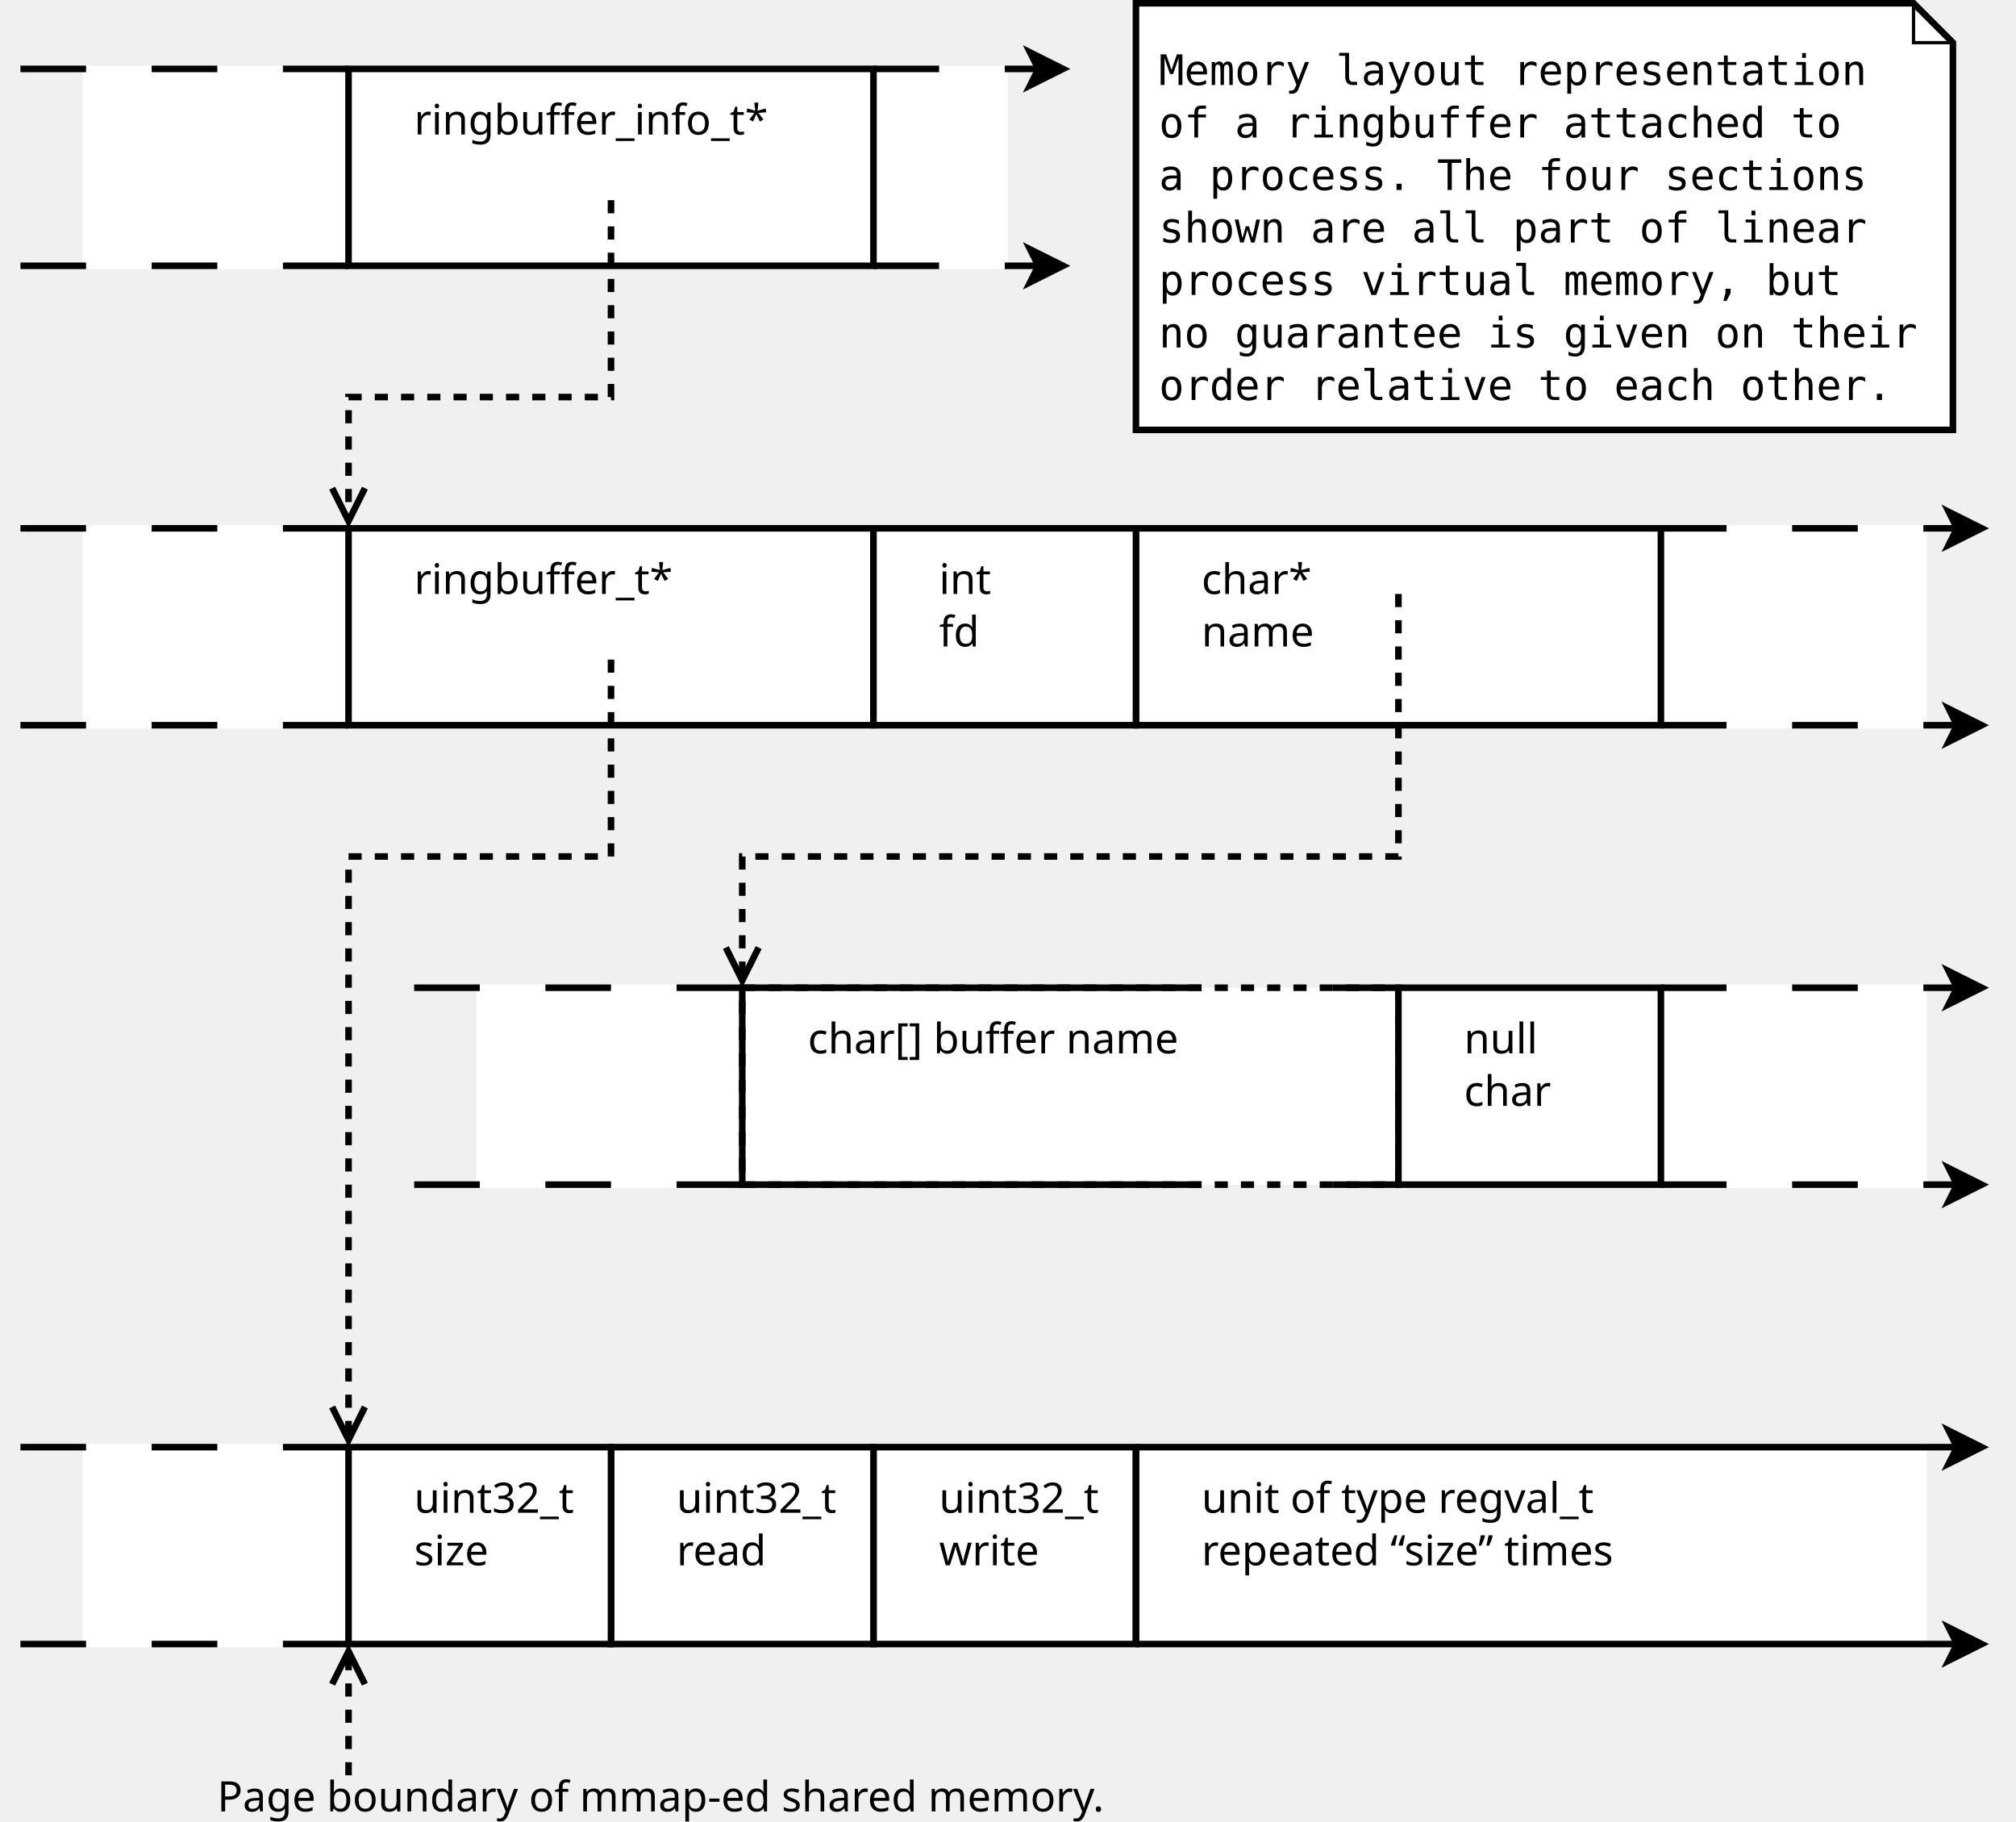
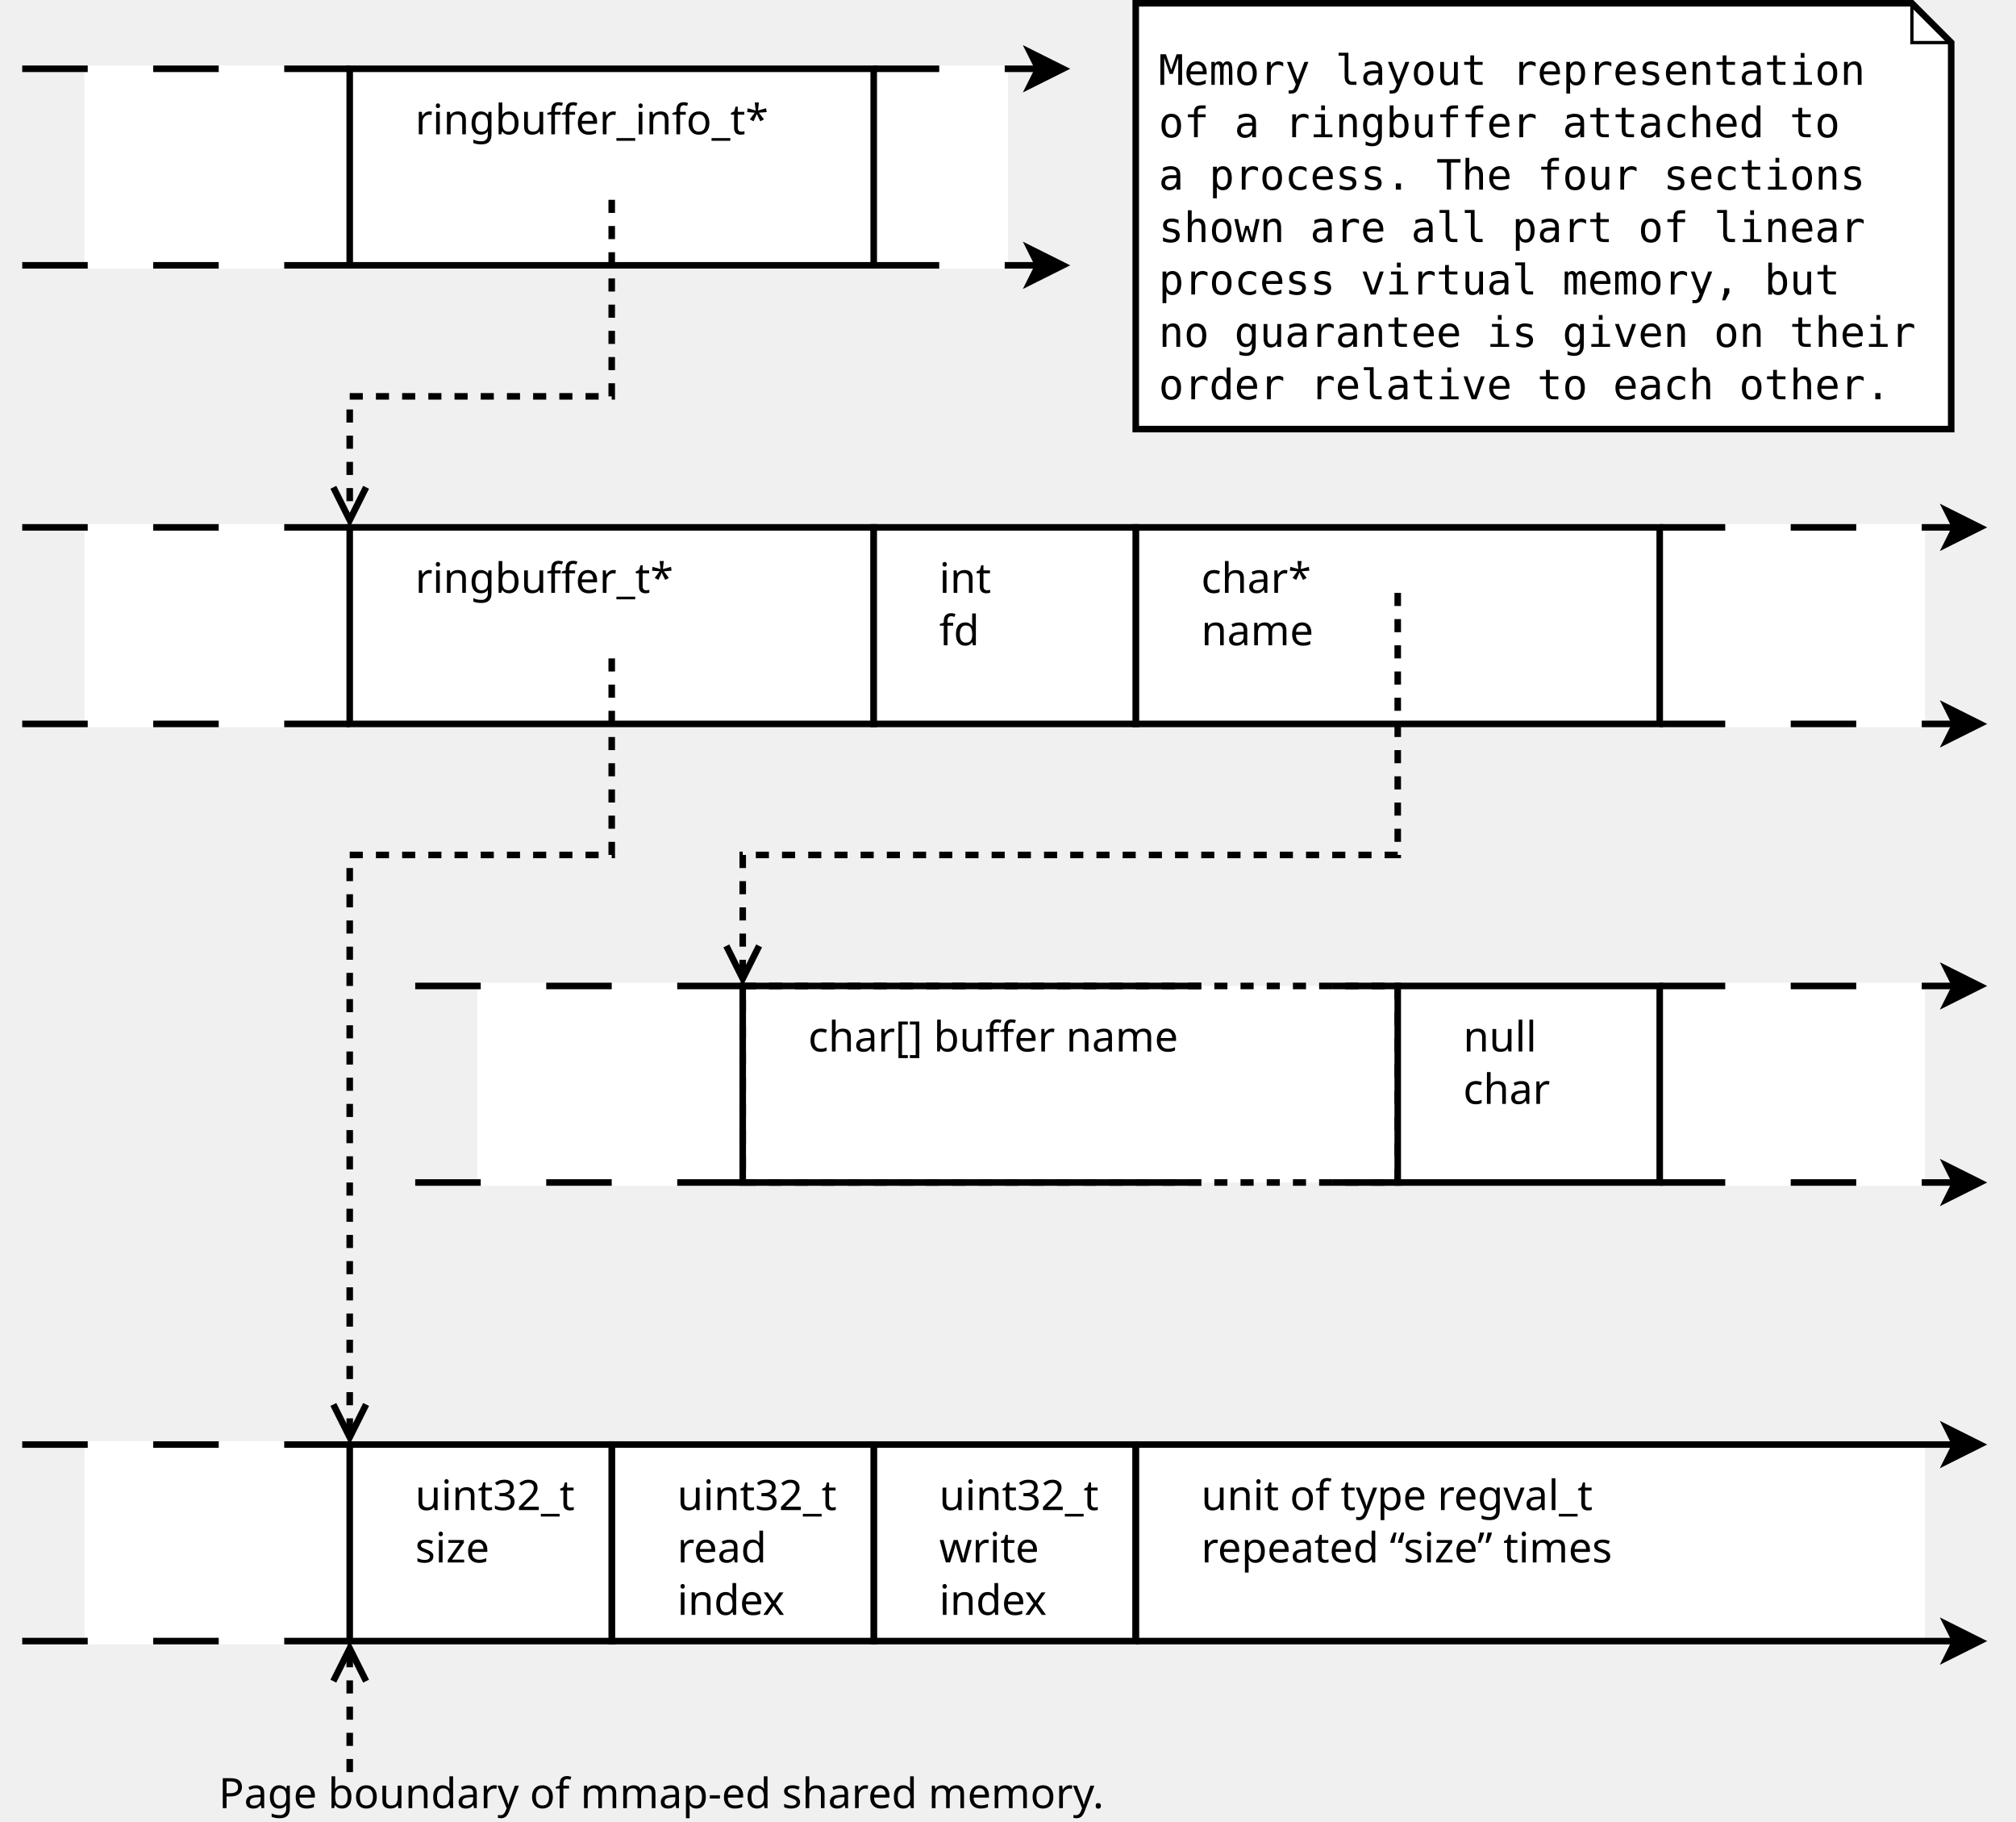
- <svg xmlns="http://www.w3.org/2000/svg" width="31cm" height="28cm" viewBox="859 -1 604 555">
+ <svg xmlns="http://www.w3.org/2000/svg" width="31cm" height="28cm" viewBox="859 -1 604 556">
  <g>
    <rect style="fill: #ffffff" x="1120" y="20" width="40" height="60" />
    <rect style="fill: none; fill-opacity:0; stroke-width: 2; stroke: #ffffff" x="1120" y="20" width="40" height="60" />
  </g>
  <g>
    <rect style="fill: #ffffff" x="880" y="20" width="80" height="60" />
    <rect style="fill: none; fill-opacity:0; stroke-width: 2; stroke: #ffffff" x="880" y="20" width="80" height="60" />
  </g>
  <g>
    <rect style="fill: #ffffff" x="880" y="160" width="80" height="60" />
    <rect style="fill: none; fill-opacity:0; stroke-width: 2; stroke: #ffffff" x="880" y="160" width="80" height="60" />
  </g>
  <g>
    <rect style="fill: #ffffff" x="1360" y="160" width="80" height="60" />
    <rect style="fill: none; fill-opacity:0; stroke-width: 2; stroke: #ffffff" x="1360" y="160" width="80" height="60" />
  </g>
  <g>
    <rect style="fill: #ffffff" x="1360" y="300" width="80" height="60" />
    <rect style="fill: none; fill-opacity:0; stroke-width: 2; stroke: #ffffff" x="1360" y="300" width="80" height="60" />
  </g>
  <g>
    <rect style="fill: #ffffff" x="1000" y="300" width="80" height="60" />
    <rect style="fill: none; fill-opacity:0; stroke-width: 2; stroke: #ffffff" x="1000" y="300" width="80" height="60" />
  </g>
  <g>
    <rect style="fill: #ffffff" x="880" y="440" width="80" height="60" />
    <rect style="fill: none; fill-opacity:0; stroke-width: 2; stroke: #ffffff" x="880" y="440" width="80" height="60" />
  </g>
  <g>
    <rect style="fill: #ffffff" x="1200" y="440" width="240" height="60" />
    <rect style="fill: none; fill-opacity:0; stroke-width: 2; stroke: #ffffff" x="1200" y="440" width="240" height="60" />
  </g>
  <g>
    <rect style="fill: #ffffff" x="1120" y="440" width="80" height="60" />
    <rect style="fill: none; fill-opacity:0; stroke-width: 2; stroke: #000000" x="1120" y="440" width="80" height="60" />
  </g>
  <g>
    <rect style="fill: #ffffff" x="1040" y="440" width="80" height="60" />
    <rect style="fill: none; fill-opacity:0; stroke-width: 2; stroke: #000000" x="1040" y="440" width="80" height="60" />
  </g>
  <g>
    <rect style="fill: #ffffff" x="960" y="440" width="80" height="60" />
    <rect style="fill: none; fill-opacity:0; stroke-width: 2; stroke: #000000" x="960" y="440" width="80" height="60" />
  </g>
  <g>
    <rect style="fill: #ffffff" x="1080" y="300" width="200" height="60" />
    <rect style="fill: none; fill-opacity:0; stroke-width: 2; stroke-dasharray: 4; stroke: #000000" x="1080" y="300" width="200" height="60" />
  </g>
  <g>
    <rect style="fill: #ffffff" x="1280" y="300" width="80" height="60" />
    <rect style="fill: none; fill-opacity:0; stroke-width: 2; stroke: #000000" x="1280" y="300" width="80" height="60" />
  </g>
  <g>
    <rect style="fill: #ffffff" x="960" y="160" width="160" height="60" />
    <rect style="fill: none; fill-opacity:0; stroke-width: 2; stroke: #000000" x="960" y="160" width="160" height="60" />
  </g>
  <g>
    <rect style="fill: #ffffff" x="1200" y="160" width="160" height="60" />
    <rect style="fill: none; fill-opacity:0; stroke-width: 2; stroke: #000000" x="1200" y="160" width="160" height="60" />
  </g>
  <g>
    <rect style="fill: #ffffff" x="1120" y="160" width="80" height="60" />
    <rect style="fill: none; fill-opacity:0; stroke-width: 2; stroke: #000000" x="1120" y="160" width="80" height="60" />
  </g>
  <g>
    <rect style="fill: #ffffff" x="960" y="20" width="160" height="60" />
    <rect style="fill: none; fill-opacity:0; stroke-width: 2; stroke: #000000" x="960" y="20" width="160" height="60" />
  </g>
  <text font-size="12.8" style="fill: #000000;text-anchor:start;font-family:sans-serif;font-style:normal;font-weight:normal" x="980" y="180">
    <tspan x="980" y="180">ringbuffer_t*</tspan>
  </text>
  <text font-size="12.8" style="fill: #000000;text-anchor:start;font-family:sans-serif;font-style:normal;font-weight:normal" x="1060" y="460">
    <tspan x="1060" y="460">uint32_t</tspan>
    <tspan x="1060" y="476">read</tspan>
+     <tspan x="1060" y="492">index</tspan>
  </text>
  <text font-size="12.8" style="fill: #000000;text-anchor:start;font-family:sans-serif;font-style:normal;font-weight:normal" x="1140" y="460">
    <tspan x="1140" y="460">uint32_t</tspan>
    <tspan x="1140" y="476">write</tspan>
+     <tspan x="1140" y="492">index</tspan>
  </text>
  <text font-size="12.8" style="fill: #000000;text-anchor:start;font-family:sans-serif;font-style:normal;font-weight:normal" x="980" y="460">
    <tspan x="980" y="460">uint32_t</tspan>
    <tspan x="980" y="476">size</tspan>
  </text>
  <line style="fill: none; fill-opacity:0; stroke-width: 2; stroke: #000000" x1="1200" y1="440" x2="1200" y2="500" />
  <line style="fill: none; fill-opacity:0; stroke-width: 2; stroke-dasharray: 20; stroke: #000000" x1="860" y1="500" x2="960" y2="500" />
  <line style="fill: none; fill-opacity:0; stroke-width: 2; stroke-dasharray: 20; stroke: #000000" x1="860" y1="440" x2="960" y2="440" />
  <g>
    <polyline style="fill: none; fill-opacity:0; stroke-width: 2; stroke-dasharray: 4; stroke: #000000" points="1280,180 1280,260 1080,260 1080,295.528 " />
    <polyline style="fill: none; fill-opacity:0; stroke-width: 2; stroke: #000000" points="1075,287.764 1080,297.764 1085,287.764 " />
  </g>
  <g>
    <line style="fill: none; fill-opacity:0; stroke-width: 2; stroke-dasharray: 4; stroke: #000000" x1="960" y1="540" x2="960" y2="504.472" />
    <polyline style="fill: none; fill-opacity:0; stroke-width: 2; stroke: #000000" points="965,512.236 960,502.236 955,512.236 " />
  </g>
  <text font-size="12.8" style="fill: #000000;text-anchor:start;font-family:sans-serif;font-style:normal;font-weight:normal" x="920" y="551">
    <tspan x="920" y="551">Page boundary of mmap-ed shared memory.</tspan>
  </text>
  <text font-size="12.8" style="fill: #000000;text-anchor:start;font-family:sans-serif;font-style:normal;font-weight:normal" x="1220" y="460">
    <tspan x="1220" y="460">unit of type regval_t</tspan>
    <tspan x="1220" y="476">repeated “size” times</tspan>
  </text>
  <line style="fill: none; fill-opacity:0; stroke-width: 2; stroke: #000000" x1="1080" y1="300" x2="1220" y2="300" />
  <line style="fill: none; fill-opacity:0; stroke-width: 2; stroke: #000000" x1="1080" y1="360" x2="1220" y2="360" />
  <line style="fill: none; fill-opacity:0; stroke-width: 2; stroke: #000000" x1="1080" y1="300" x2="1080" y2="360" />
  <text font-size="12.8" style="fill: #000000;text-anchor:start;font-family:sans-serif;font-style:normal;font-weight:normal" x="1300" y="320">
    <tspan x="1300" y="320">null</tspan>
    <tspan x="1300" y="336">char</tspan>
  </text>
  <text font-size="12.8" style="fill: #000000;text-anchor:start;font-family:sans-serif;font-style:normal;font-weight:normal" x="1100" y="320">
    <tspan x="1100" y="320">char[] buffer name</tspan>
  </text>
  <text font-size="12.8" style="fill: #000000;text-anchor:start;font-family:sans-serif;font-style:normal;font-weight:normal" x="1140" y="180">
    <tspan x="1140" y="180">int</tspan>
    <tspan x="1140" y="196">fd</tspan>
  </text>
  <text font-size="12.8" style="fill: #000000;text-anchor:start;font-family:sans-serif;font-style:normal;font-weight:normal" x="1220" y="180">
    <tspan x="1220" y="180">char*</tspan>
    <tspan x="1220" y="196">name</tspan>
  </text>
  <g>
    <polyline style="fill: none; fill-opacity:0; stroke-width: 2; stroke-dasharray: 4; stroke: #000000" points="1040,200 1040,260 960,260 960,435.528 " />
    <polyline style="fill: none; fill-opacity:0; stroke-width: 2; stroke: #000000" points="955,427.764 960,437.764 965,427.764 " />
  </g>
  <line style="fill: none; fill-opacity:0; stroke-width: 2; stroke-dasharray: 20; stroke: #000000" x1="980" y1="360" x2="1080" y2="360" />
  <line style="fill: none; fill-opacity:0; stroke-width: 2; stroke-dasharray: 20; stroke: #000000" x1="980" y1="300" x2="1080" y2="300" />
  <text font-size="12.8" style="fill: #000000;text-anchor:start;font-family:sans-serif;font-style:normal;font-weight:normal" x="980" y="40">
    <tspan x="980" y="40">ringbuffer_info_t*</tspan>
  </text>
  <g>
    <polyline style="fill: none; fill-opacity:0; stroke-width: 2; stroke-dasharray: 4; stroke: #000000" points="1040,60 1040,120 960,120 960,155.528 " />
    <polyline style="fill: none; fill-opacity:0; stroke-width: 2; stroke: #000000" points="955,147.764 960,157.764 965,147.764 " />
  </g>
  <g>
    <line style="fill: none; fill-opacity:0; stroke-width: 2; stroke-dasharray: 20; stroke: #000000" x1="1120" y1="80" x2="1170.26" y2="80" />
    <polygon style="fill: #000000" points="1177.76,80 1167.76,85 1170.26,80 1167.76,75 " />
    <polygon style="fill: none; fill-opacity:0; stroke-width: 2; stroke: #000000" points="1177.76,80 1167.76,85 1170.26,80 1167.76,75 " />
  </g>
  <g>
    <line style="fill: none; fill-opacity:0; stroke-width: 2; stroke-dasharray: 20; stroke: #000000" x1="1120" y1="20" x2="1170.26" y2="20" />
    <polygon style="fill: #000000" points="1177.76,20 1167.76,25 1170.26,20 1167.76,15 " />
    <polygon style="fill: none; fill-opacity:0; stroke-width: 2; stroke: #000000" points="1177.76,20 1167.76,25 1170.26,20 1167.76,15 " />
  </g>
  <line style="fill: none; fill-opacity:0; stroke-width: 2; stroke-dasharray: 20; stroke: #000000" x1="860" y1="80" x2="960" y2="80" />
  <line style="fill: none; fill-opacity:0; stroke-width: 2; stroke-dasharray: 20; stroke: #000000" x1="860" y1="20" x2="960" y2="20" />
  <line style="fill: none; fill-opacity:0; stroke-width: 2; stroke: #000000" x1="1260" y1="300" x2="1280" y2="300" />
  <line style="fill: none; fill-opacity:0; stroke-width: 2; stroke: #000000" x1="1260" y1="360" x2="1280" y2="360" />
  <g>
    <line style="fill: none; fill-opacity:0; stroke-width: 2; stroke-dasharray: 20; stroke: #000000" x1="1360" y1="360" x2="1450.26" y2="360" />
    <polygon style="fill: #000000" points="1457.76,360 1447.76,365 1450.26,360 1447.76,355 " />
    <polygon style="fill: none; fill-opacity:0; stroke-width: 2; stroke: #000000" points="1457.76,360 1447.76,365 1450.26,360 1447.76,355 " />
  </g>
  <g>
    <line style="fill: none; fill-opacity:0; stroke-width: 2; stroke-dasharray: 20; stroke: #000000" x1="1360" y1="300" x2="1450.26" y2="300" />
    <polygon style="fill: #000000" points="1457.76,300 1447.76,305 1450.26,300 1447.76,295 " />
    <polygon style="fill: none; fill-opacity:0; stroke-width: 2; stroke: #000000" points="1457.76,300 1447.76,305 1450.26,300 1447.76,295 " />
  </g>
  <line style="fill: none; fill-opacity:0; stroke-width: 2; stroke-dasharray: 20; stroke: #000000" x1="860" y1="220" x2="960" y2="220" />
  <line style="fill: none; fill-opacity:0; stroke-width: 2; stroke-dasharray: 20; stroke: #000000" x1="860" y1="160" x2="960" y2="160" />
  <g>
    <line style="fill: none; fill-opacity:0; stroke-width: 2; stroke-dasharray: 20; stroke: #000000" x1="1360" y1="220" x2="1450.26" y2="220" />
    <polygon style="fill: #000000" points="1457.76,220 1447.76,225 1450.26,220 1447.76,215 " />
    <polygon style="fill: none; fill-opacity:0; stroke-width: 2; stroke: #000000" points="1457.76,220 1447.76,225 1450.26,220 1447.76,215 " />
  </g>
  <g>
    <line style="fill: none; fill-opacity:0; stroke-width: 2; stroke-dasharray: 20; stroke: #000000" x1="1360" y1="160" x2="1450.26" y2="160" />
    <polygon style="fill: #000000" points="1457.76,160 1447.76,165 1450.26,160 1447.76,155 " />
    <polygon style="fill: none; fill-opacity:0; stroke-width: 2; stroke: #000000" points="1457.76,160 1447.76,165 1450.26,160 1447.76,155 " />
  </g>
  <g>
    <polygon style="fill: #ffffff" points="1200,0 1437,0 1449,12 1449,130 1200,130 " />
    <polygon style="fill: none; fill-opacity:0; stroke-width: 2; stroke: #000000" points="1200,0 1437,0 1449,12 1449,130 1200,130 " />
    <polyline style="fill: none; fill-opacity:0; stroke-width: 1; stroke: #000000" points="1437,0 1437,12 1449,12 " />
    <text font-size="12.8" style="fill: #000000;text-anchor:start;font-family:monospace;font-style:normal;font-weight:normal" x="1207" y="24.9">
      <tspan x="1207" y="24.9">Memory layout representation</tspan>
      <tspan x="1207" y="40.9">of a ringbuffer attached to</tspan>
      <tspan x="1207" y="56.9">a process. The four sections</tspan>
      <tspan x="1207" y="72.9">shown are all part of linear</tspan>
      <tspan x="1207" y="88.9">process virtual memory, but</tspan>
      <tspan x="1207" y="104.9">no guarantee is given on their</tspan>
      <tspan x="1207" y="120.9">order relative to each other.</tspan>
    </text>
  </g>
  <g>
    <line style="fill: none; fill-opacity:0; stroke-width: 2; stroke: #000000" x1="1200" y1="440" x2="1450.26" y2="440" />
    <polygon style="fill: #000000" points="1457.76,440 1447.76,445 1450.26,440 1447.76,435 " />
    <polygon style="fill: none; fill-opacity:0; stroke-width: 2; stroke: #000000" points="1457.76,440 1447.76,445 1450.26,440 1447.76,435 " />
  </g>
  <g>
    <line style="fill: none; fill-opacity:0; stroke-width: 2; stroke: #000000" x1="1200" y1="500" x2="1450.26" y2="500" />
    <polygon style="fill: #000000" points="1457.76,500 1447.76,505 1450.26,500 1447.76,495 " />
    <polygon style="fill: none; fill-opacity:0; stroke-width: 2; stroke: #000000" points="1457.76,500 1447.76,505 1450.26,500 1447.76,495 " />
  </g>
</svg>
